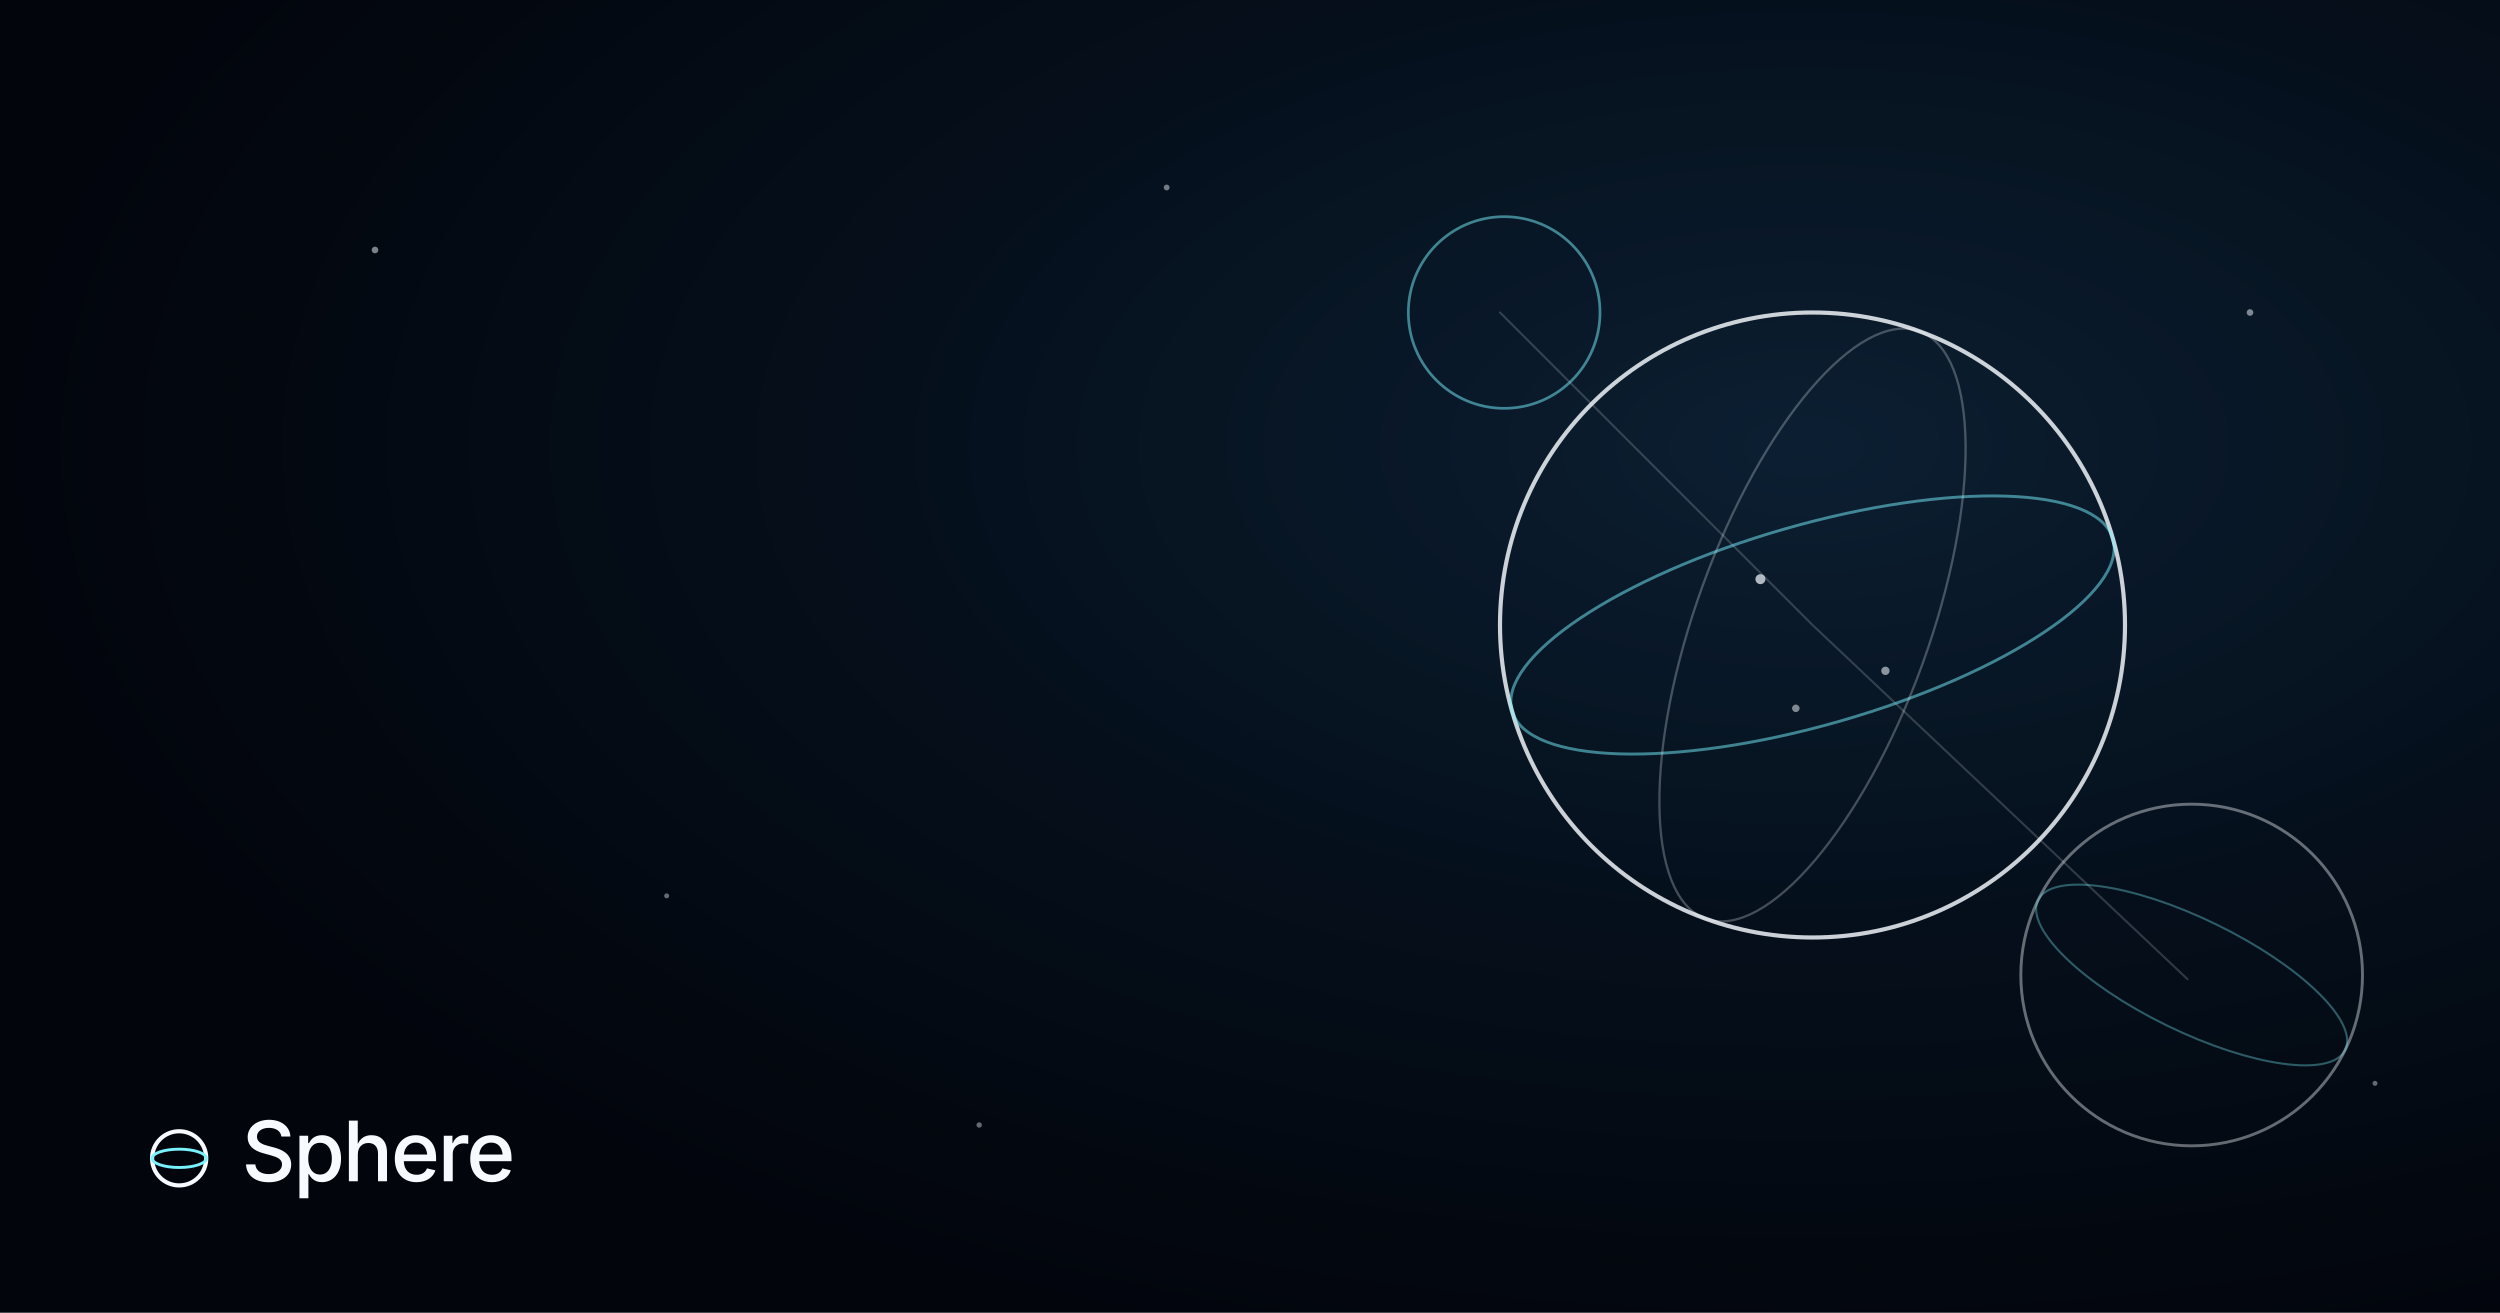
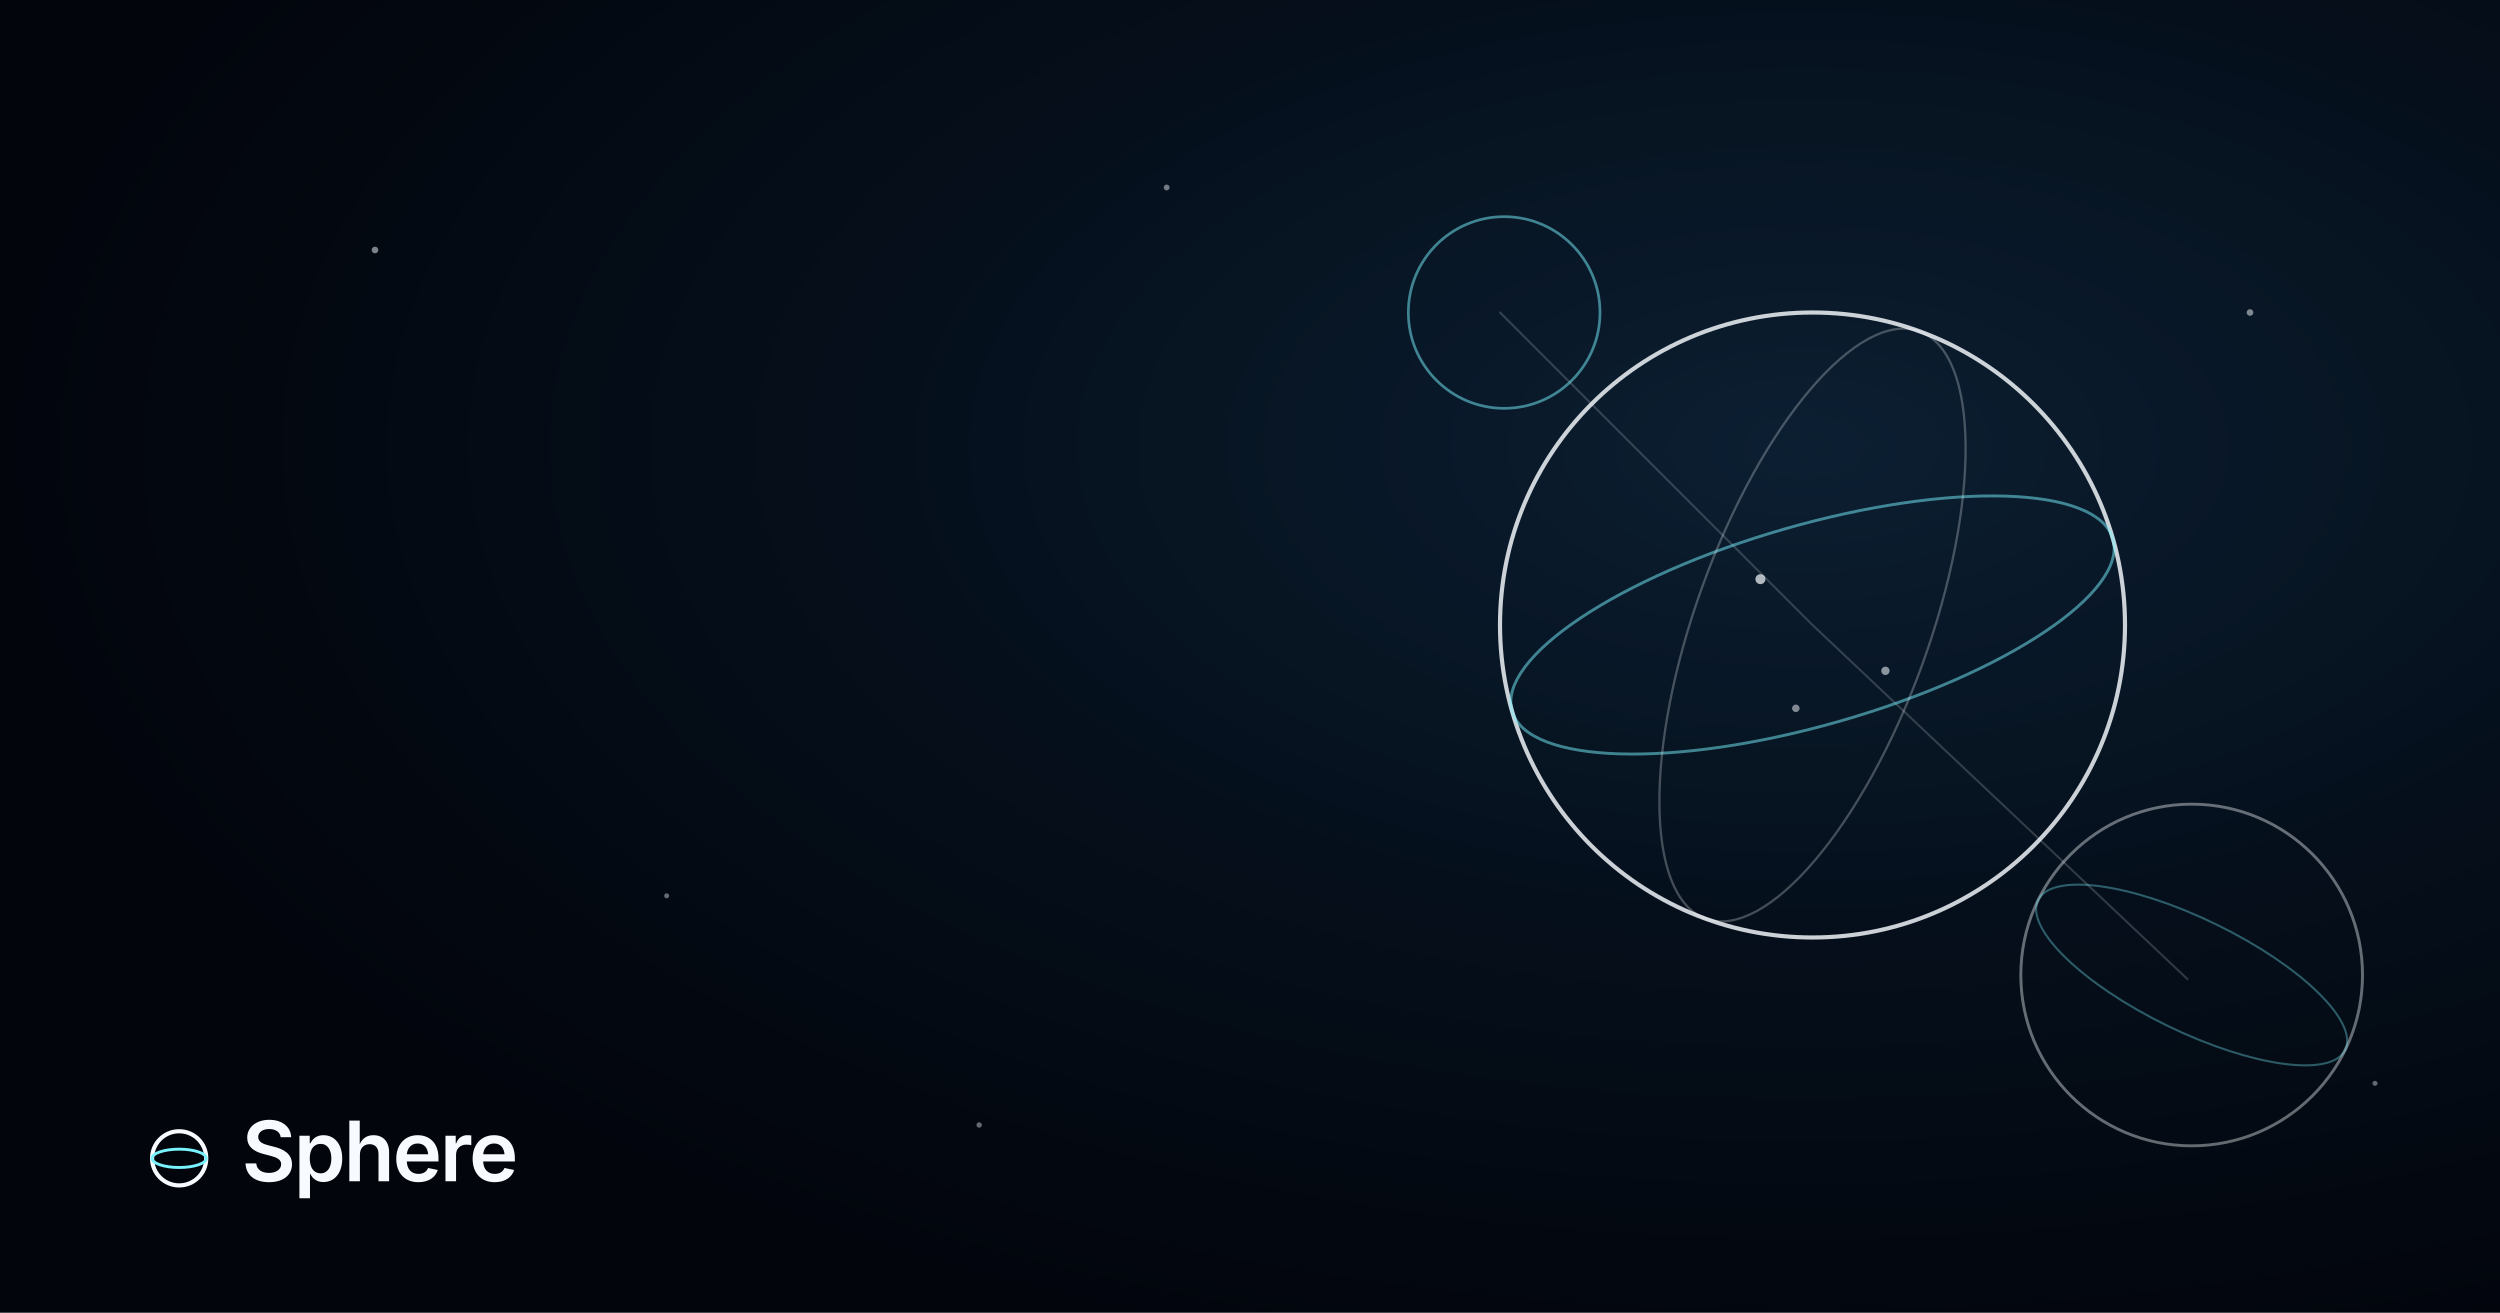
<svg xmlns="http://www.w3.org/2000/svg" viewBox="0 0 1200 630" role="img" aria-label="Sphere">
  <defs>
    <radialGradient id="glow" cx="72%" cy="34%" r="74%">
      <stop offset="0%" stop-color="#0d2236" />
      <stop offset="52%" stop-color="#05101c" />
      <stop offset="100%" stop-color="#02050b" />
    </radialGradient>
  </defs>
  <rect width="1200" height="630" fill="#02050b" />
  <rect width="1200" height="630" fill="url(#glow)" opacity=".9" />
  <g fill="#f7fbff">
    <circle cx="180" cy="120" r="1.6" opacity=".5" />
    <circle cx="320" cy="430" r="1.2" opacity=".4" />
    <circle cx="560" cy="90" r="1.4" opacity=".45" />
    <circle cx="1080" cy="150" r="1.6" opacity=".5" />
    <circle cx="1140" cy="520" r="1.2" opacity=".4" />
    <circle cx="470" cy="540" r="1.3" opacity=".4" />
  </g>
  <g fill="none" stroke-linecap="round">
    <path d="M720 150 870 300 1050 470" stroke="#f7fbff" stroke-width="1" opacity=".18" />
    <circle cx="870" cy="300" r="150" stroke="#f7fbff" stroke-width="2" opacity=".82" />
    <ellipse cx="870" cy="300" rx="150" ry="48" stroke="#78f2ff" stroke-width="1.4" opacity=".5" transform="rotate(-16 870 300)" />
    <ellipse cx="870" cy="300" rx="56" ry="150" stroke="#f7fbff" stroke-width="1.1" opacity=".26" transform="rotate(20 870 300)" />
    <circle cx="1052" cy="468" r="82" stroke="#f7fbff" stroke-width="1.4" opacity=".4" />
    <ellipse cx="1052" cy="468" rx="82" ry="27" stroke="#78f2ff" stroke-width="1" opacity=".34" transform="rotate(26 1052 468)" />
    <circle cx="722" cy="150" r="46" stroke="#78f2ff" stroke-width="1.3" opacity=".5" />
  </g>
  <g fill="#f7fbff">
    <circle cx="845" cy="278" r="2.4" opacity=".7" />
    <circle cx="905" cy="322" r="2" opacity=".55" />
    <circle cx="862" cy="340" r="1.8" opacity=".5" />
  </g>
  <g>
    <circle cx="86" cy="556" r="13" fill="none" stroke="#f7fbff" stroke-width="2" />
    <ellipse cx="86" cy="556" rx="13" ry="4.4" fill="none" stroke="#78f2ff" stroke-width="1.4" />
-     <text x="116" y="567" fill="#f7fbff" font-family="Space Grotesk, Inter, system-ui, sans-serif" font-size="40" font-weight="500" letter-spacing="-1">Sphere</text>
+     <text x="116" y="567" fill="#f7fbff" font-family="Inter Tight, Inter, system-ui, sans-serif" font-size="40" font-weight="600" letter-spacing="-1">Sphere</text>
  </g>
</svg>
